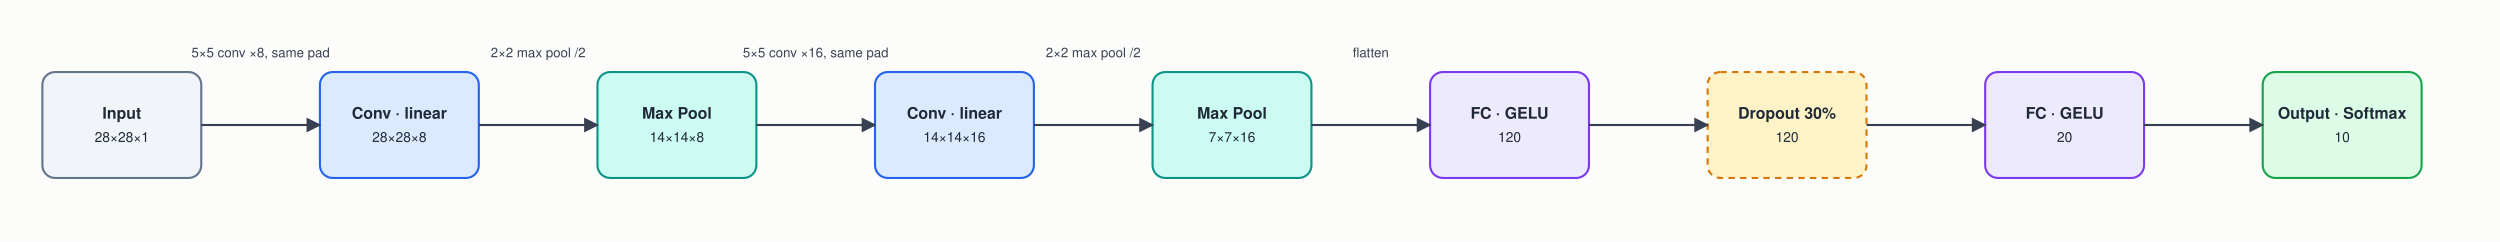
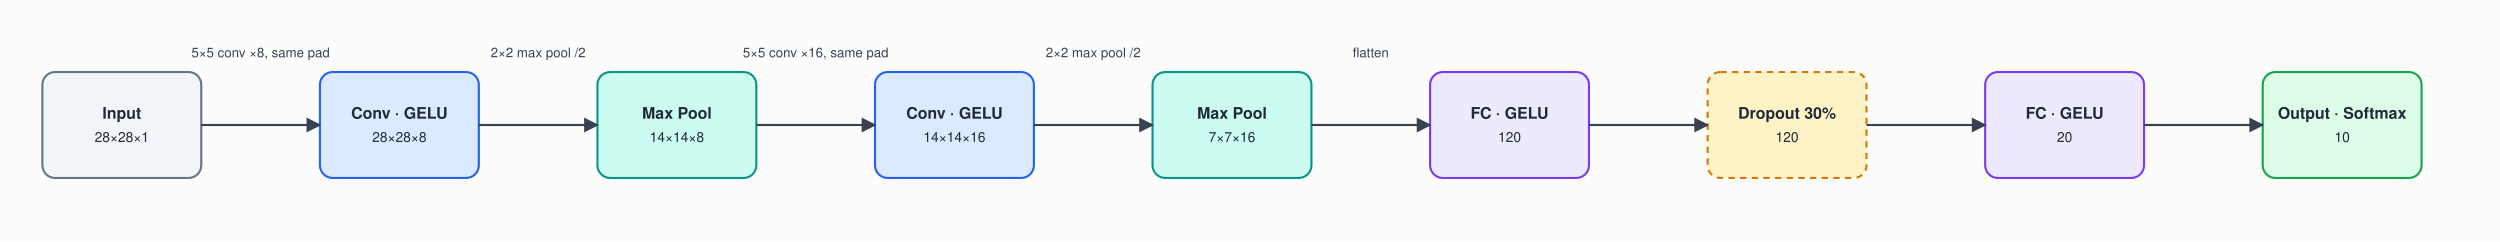
<svg xmlns="http://www.w3.org/2000/svg" viewBox="0 72 2360 228" width="2360" height="228">
  <defs>
    <marker id="arrow" viewBox="0 0 10 10" refX="9" refY="5" markerWidth="7" markerHeight="7" orient="auto-start-reverse">
      <path d="M0,0 L10,5 L0,10 z" fill="#374151" />
    </marker>
  </defs>
  <rect x="0" y="0" width="2360" height="300" fill="#fcfcfb" />
  <rect x="40" y="140" width="150" height="100" rx="12" fill="#f1f5f9" stroke="#64748b" stroke-width="2" />
  <text x="115.0" y="184.0" text-anchor="middle" font-family="'Segoe UI', Helvetica, Arial, sans-serif" font-size="15" font-weight="600" fill="#1f2937">Input</text>
  <text x="115.0" y="206.0" text-anchor="middle" font-family="'Segoe UI', Helvetica, Arial, sans-serif" font-size="13" fill="#1f2937">28×28×1</text>
  <rect x="302" y="140" width="150" height="100" rx="12" fill="#dbeafe" stroke="#2563eb" stroke-width="2" />
-   <text x="377.0" y="184.0" text-anchor="middle" font-family="'Segoe UI', Helvetica, Arial, sans-serif" font-size="15" font-weight="600" fill="#1f2937">Conv · linear</text>
+   <text x="377.0" y="184.0" text-anchor="middle" font-family="'Segoe UI', Helvetica, Arial, sans-serif" font-size="15" font-weight="600" fill="#1f2937">Conv · GELU</text>
  <text x="377.0" y="206.0" text-anchor="middle" font-family="'Segoe UI', Helvetica, Arial, sans-serif" font-size="13" fill="#1f2937">28×28×8</text>
  <rect x="564" y="140" width="150" height="100" rx="12" fill="#ccfbf1" stroke="#0d9488" stroke-width="2" />
  <text x="639.0" y="184.0" text-anchor="middle" font-family="'Segoe UI', Helvetica, Arial, sans-serif" font-size="15" font-weight="600" fill="#1f2937">Max Pool</text>
  <text x="639.0" y="206.0" text-anchor="middle" font-family="'Segoe UI', Helvetica, Arial, sans-serif" font-size="13" fill="#1f2937">14×14×8</text>
  <rect x="826" y="140" width="150" height="100" rx="12" fill="#dbeafe" stroke="#2563eb" stroke-width="2" />
-   <text x="901.0" y="184.0" text-anchor="middle" font-family="'Segoe UI', Helvetica, Arial, sans-serif" font-size="15" font-weight="600" fill="#1f2937">Conv · linear</text>
+   <text x="901.0" y="184.0" text-anchor="middle" font-family="'Segoe UI', Helvetica, Arial, sans-serif" font-size="15" font-weight="600" fill="#1f2937">Conv · GELU</text>
  <text x="901.0" y="206.0" text-anchor="middle" font-family="'Segoe UI', Helvetica, Arial, sans-serif" font-size="13" fill="#1f2937">14×14×16</text>
  <rect x="1088" y="140" width="150" height="100" rx="12" fill="#ccfbf1" stroke="#0d9488" stroke-width="2" />
  <text x="1163.0" y="184.0" text-anchor="middle" font-family="'Segoe UI', Helvetica, Arial, sans-serif" font-size="15" font-weight="600" fill="#1f2937">Max Pool</text>
  <text x="1163.0" y="206.0" text-anchor="middle" font-family="'Segoe UI', Helvetica, Arial, sans-serif" font-size="13" fill="#1f2937">7×7×16</text>
  <rect x="1350" y="140" width="150" height="100" rx="12" fill="#ede9fe" stroke="#7c3aed" stroke-width="2" />
  <text x="1425.0" y="184.0" text-anchor="middle" font-family="'Segoe UI', Helvetica, Arial, sans-serif" font-size="15" font-weight="600" fill="#1f2937">FC · GELU</text>
  <text x="1425.0" y="206.0" text-anchor="middle" font-family="'Segoe UI', Helvetica, Arial, sans-serif" font-size="13" fill="#1f2937">120</text>
  <rect x="1612" y="140" width="150" height="100" rx="12" fill="#fef3c7" stroke="#d97706" stroke-width="2" stroke-dasharray="6 5" />
  <text x="1687.0" y="184.0" text-anchor="middle" font-family="'Segoe UI', Helvetica, Arial, sans-serif" font-size="15" font-weight="600" fill="#1f2937">Dropout 30%</text>
  <text x="1687.0" y="206.0" text-anchor="middle" font-family="'Segoe UI', Helvetica, Arial, sans-serif" font-size="13" fill="#1f2937">120</text>
  <rect x="1874" y="140" width="150" height="100" rx="12" fill="#ede9fe" stroke="#7c3aed" stroke-width="2" />
  <text x="1949.0" y="184.0" text-anchor="middle" font-family="'Segoe UI', Helvetica, Arial, sans-serif" font-size="15" font-weight="600" fill="#1f2937">FC · GELU</text>
  <text x="1949.0" y="206.0" text-anchor="middle" font-family="'Segoe UI', Helvetica, Arial, sans-serif" font-size="13" fill="#1f2937">20</text>
  <rect x="2136" y="140" width="150" height="100" rx="12" fill="#dcfce7" stroke="#16a34a" stroke-width="2" />
  <text x="2211.0" y="184.0" text-anchor="middle" font-family="'Segoe UI', Helvetica, Arial, sans-serif" font-size="15" font-weight="600" fill="#1f2937">Output · Softmax</text>
  <text x="2211.0" y="206.0" text-anchor="middle" font-family="'Segoe UI', Helvetica, Arial, sans-serif" font-size="13" fill="#1f2937">10</text>
  <line x1="190" y1="190.0" x2="302" y2="190.0" stroke="#374151" stroke-width="2" marker-end="url(#arrow)" />
  <text x="246.0" y="126" text-anchor="middle" font-family="'Segoe UI', Helvetica, Arial, sans-serif" font-size="12.5" fill="#374151">5×5 conv ×8, same pad</text>
  <line x1="452" y1="190.0" x2="564" y2="190.0" stroke="#374151" stroke-width="2" marker-end="url(#arrow)" />
  <text x="508.0" y="126" text-anchor="middle" font-family="'Segoe UI', Helvetica, Arial, sans-serif" font-size="12.5" fill="#374151">2×2 max pool /2</text>
  <line x1="714" y1="190.0" x2="826" y2="190.0" stroke="#374151" stroke-width="2" marker-end="url(#arrow)" />
  <text x="770.0" y="126" text-anchor="middle" font-family="'Segoe UI', Helvetica, Arial, sans-serif" font-size="12.5" fill="#374151">5×5 conv ×16, same pad</text>
  <line x1="976" y1="190.0" x2="1088" y2="190.0" stroke="#374151" stroke-width="2" marker-end="url(#arrow)" />
  <text x="1032.0" y="126" text-anchor="middle" font-family="'Segoe UI', Helvetica, Arial, sans-serif" font-size="12.5" fill="#374151">2×2 max pool /2</text>
  <line x1="1238" y1="190.0" x2="1350" y2="190.0" stroke="#374151" stroke-width="2" marker-end="url(#arrow)" />
  <text x="1294.0" y="126" text-anchor="middle" font-family="'Segoe UI', Helvetica, Arial, sans-serif" font-size="12.5" fill="#374151">flatten</text>
  <line x1="1500" y1="190.0" x2="1612" y2="190.0" stroke="#374151" stroke-width="2" marker-end="url(#arrow)" />
  <line x1="1762" y1="190.0" x2="1874" y2="190.0" stroke="#374151" stroke-width="2" marker-end="url(#arrow)" />
  <line x1="2024" y1="190.0" x2="2136" y2="190.0" stroke="#374151" stroke-width="2" marker-end="url(#arrow)" />
</svg>
